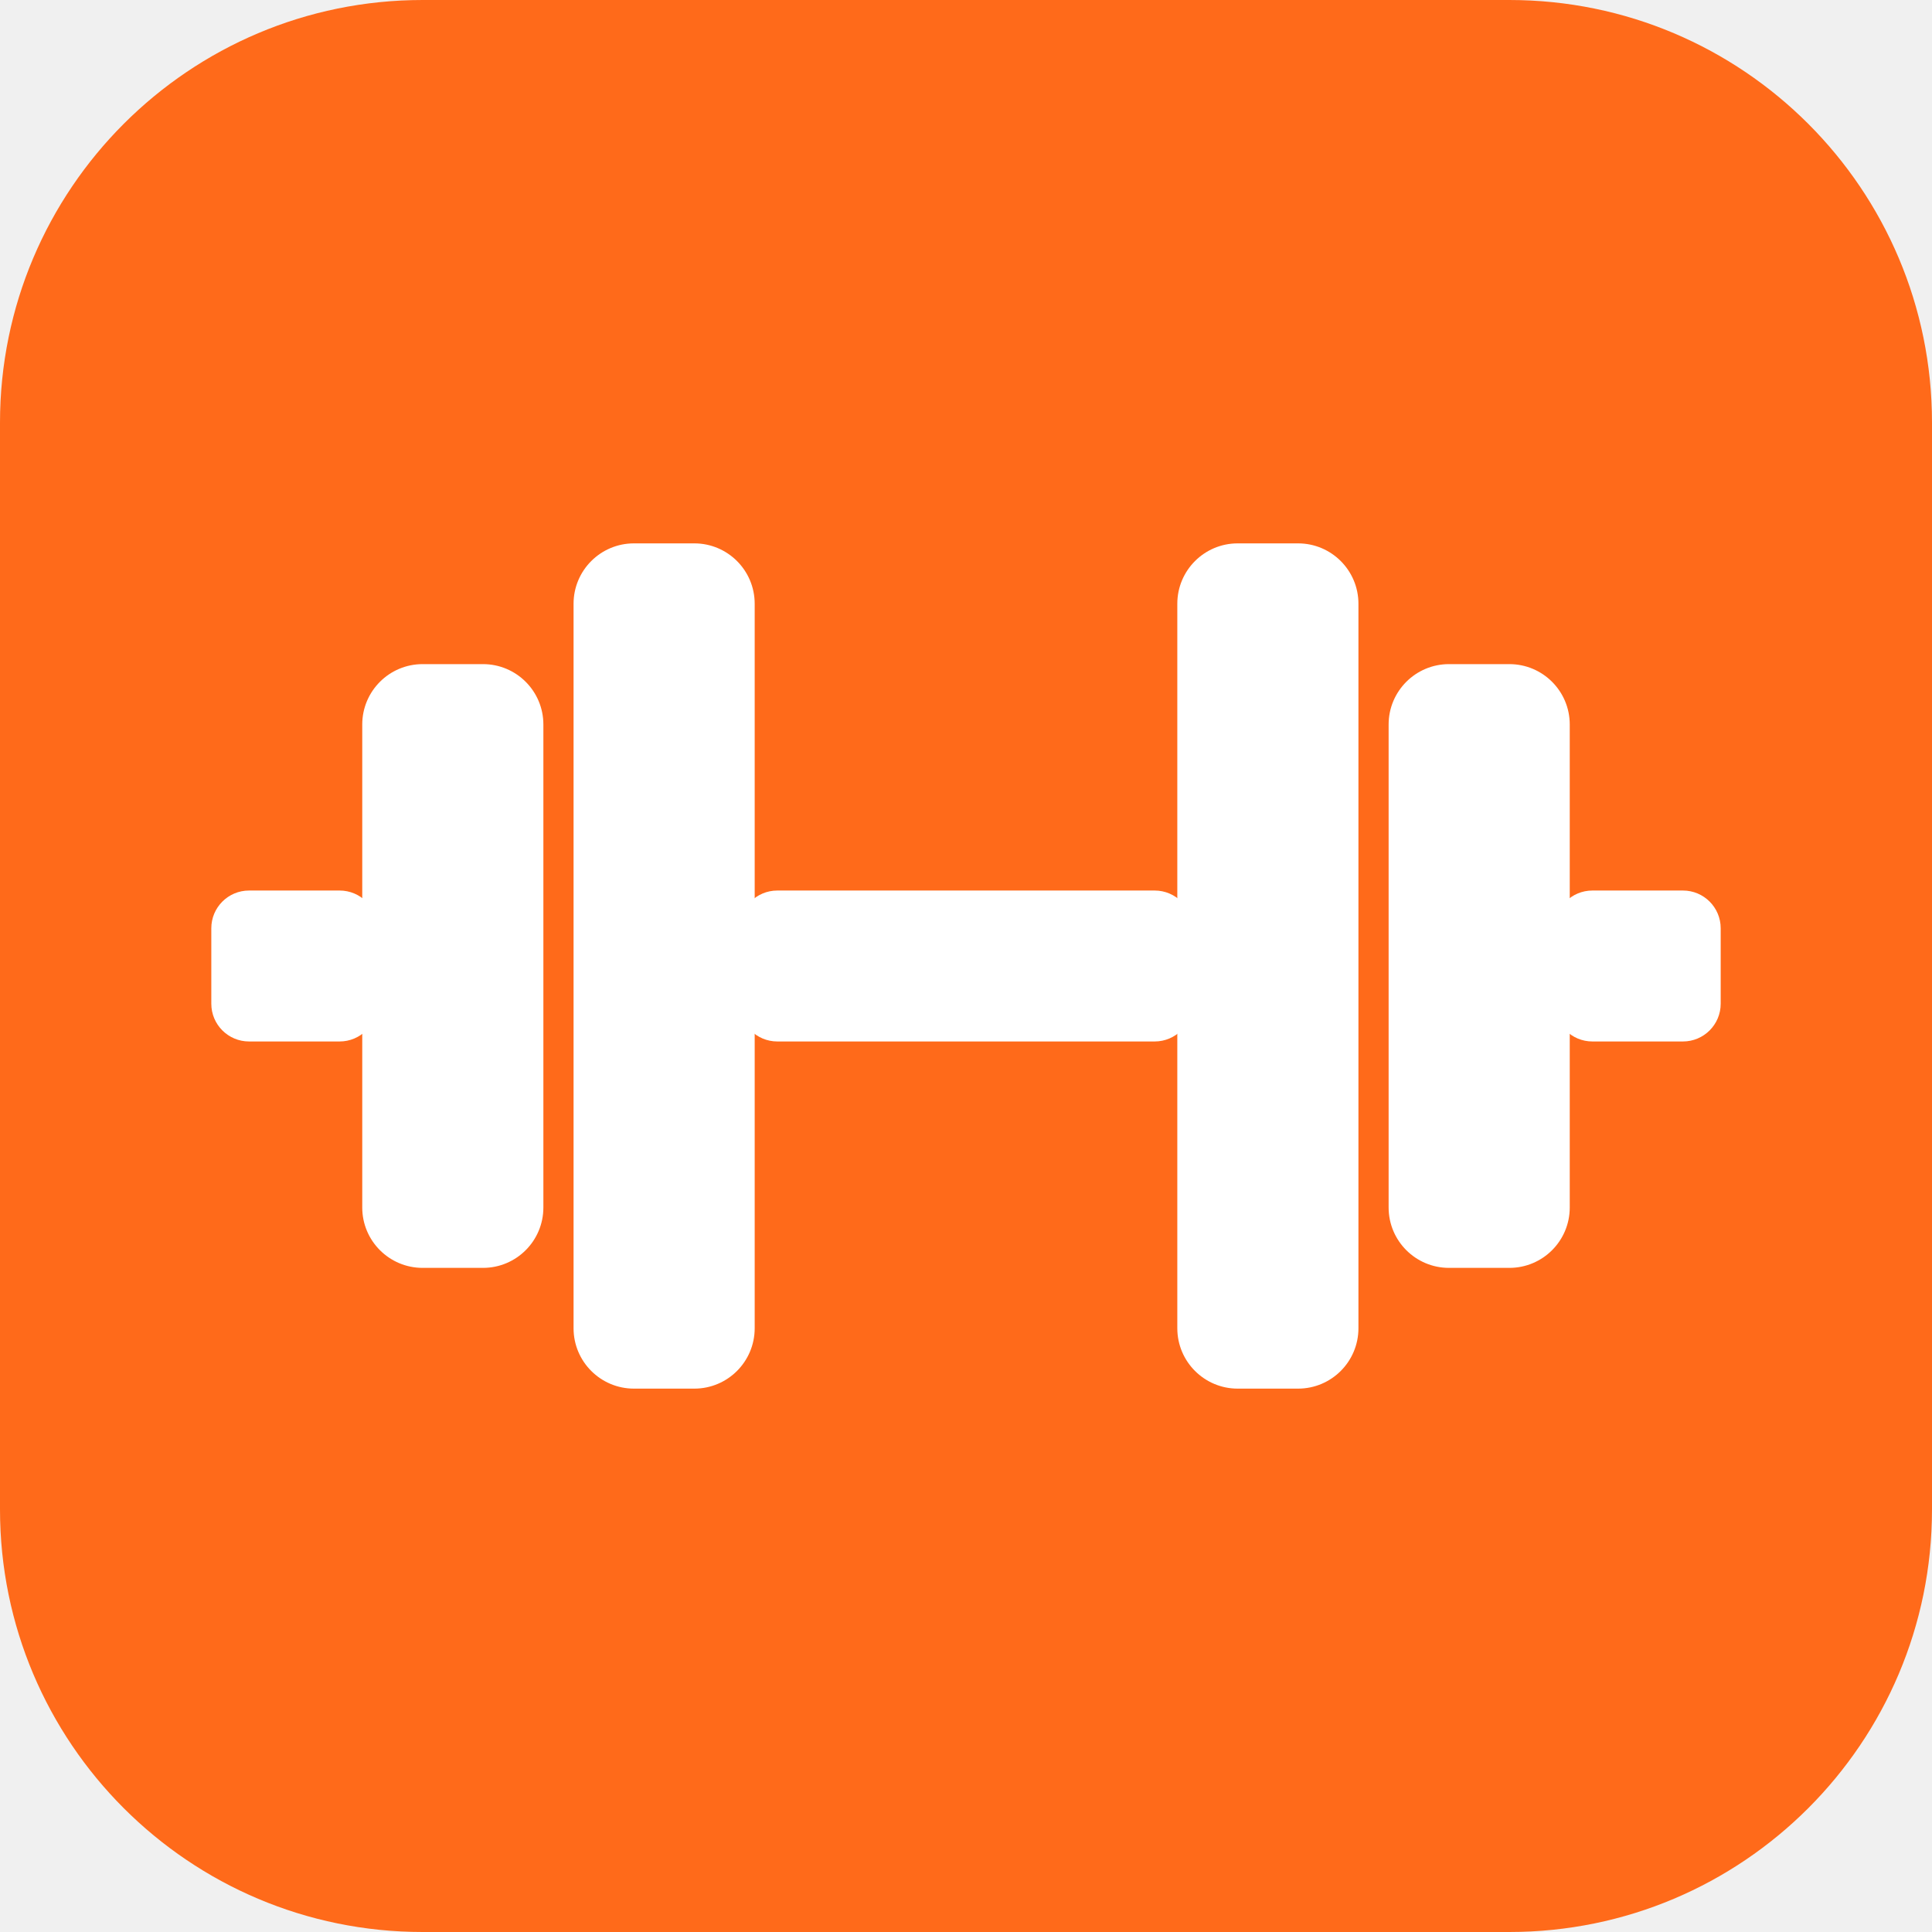
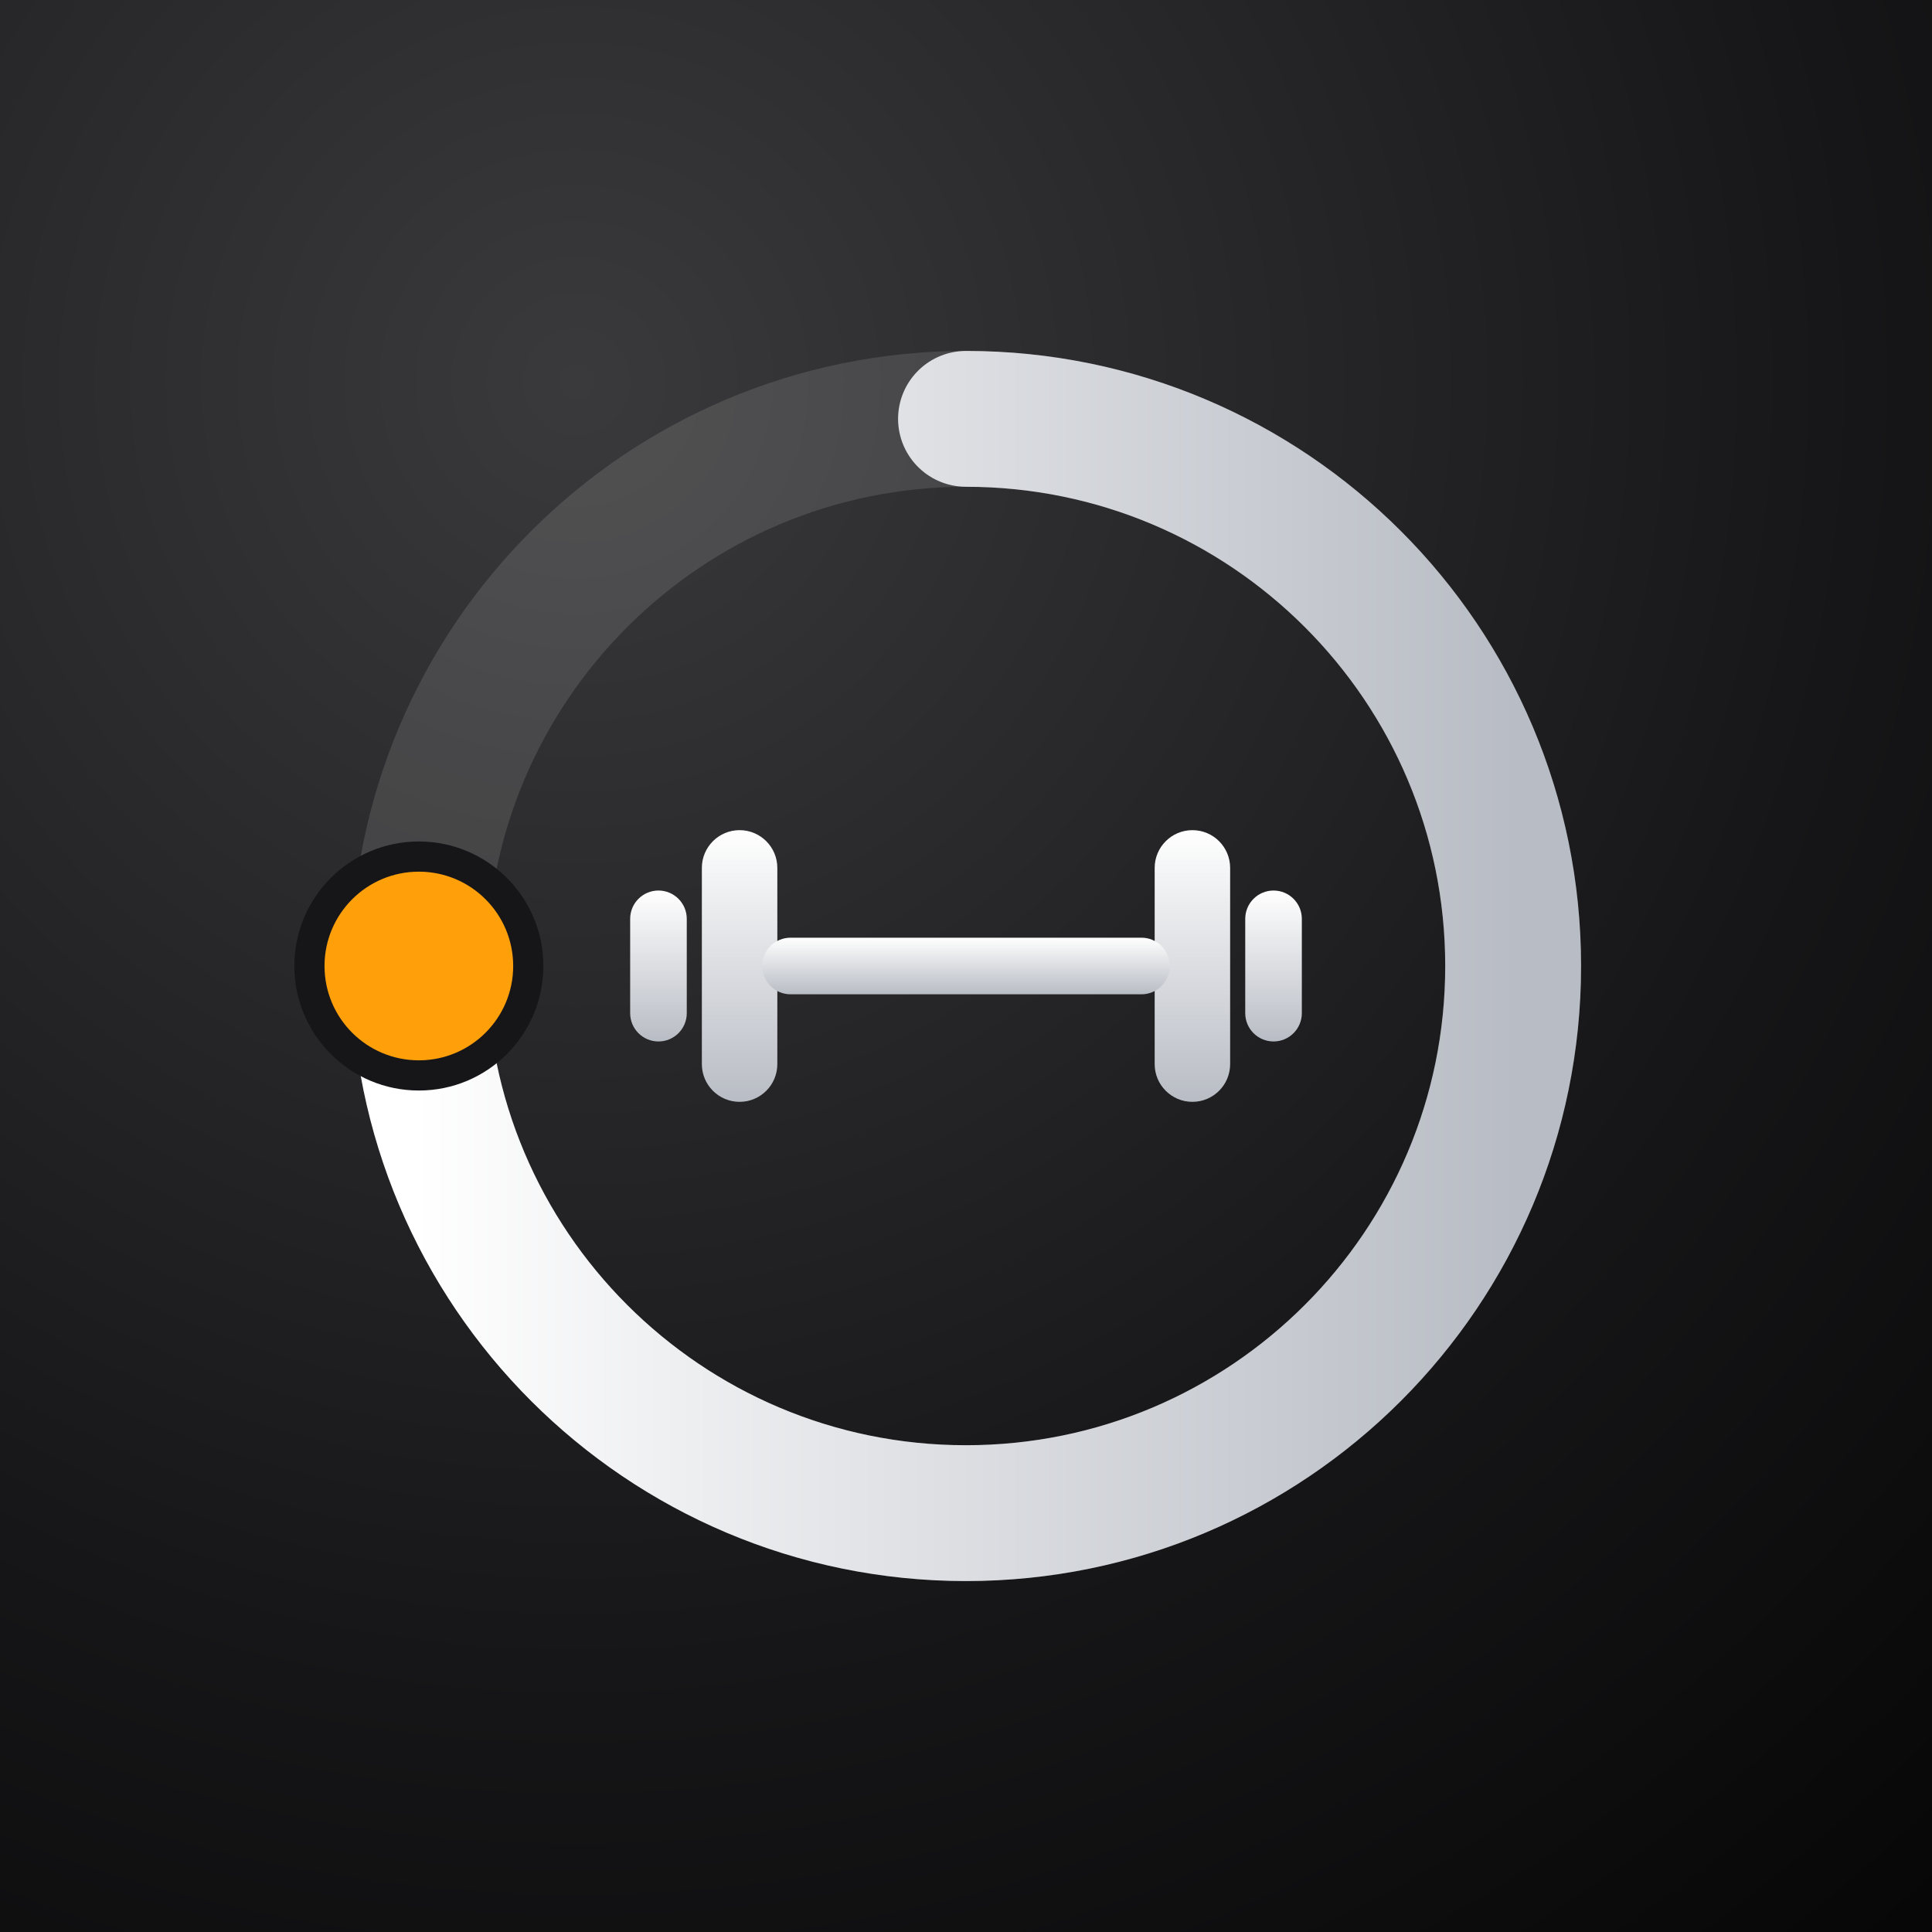
- <svg xmlns="http://www.w3.org/2000/svg" viewBox="0 0 512 512">
-   <rect width="512" height="512" rx="112" fill="#ff6a1a" />
-   <g fill="#fff">
-     <rect x="96" y="176" width="48" height="160" rx="16" />
-     <rect x="368" y="176" width="48" height="160" rx="16" />
-     <rect x="152" y="144" width="48" height="224" rx="16" />
-     <rect x="312" y="144" width="48" height="224" rx="16" />
-     <rect x="196" y="236" width="120" height="40" rx="10" />
-     <rect x="56" y="236" width="44" height="40" rx="10" />
-     <rect x="412" y="236" width="44" height="40" rx="10" />
+ <svg xmlns="http://www.w3.org/2000/svg" viewBox="0 0 1024 1024">
+   <defs>
+     <radialGradient id="bg" cx=".3" cy=".2" r="1.1">
+       <stop offset="0" stop-color="#3a3a3c" />
+       <stop offset=".6" stop-color="#161618" />
+       <stop offset="1" stop-color="#050505" />
+     </radialGradient>
+     <linearGradient id="silver" x1="0" y1="0" x2="0" y2="1">
+       <stop offset="0" stop-color="#ffffff" />
+       <stop offset="1" stop-color="#b8bcc4" />
+     </linearGradient>
+   </defs>
+   <rect width="1024" height="1024" fill="url(#bg)" />
+   <circle cx="512" cy="512" r="290" fill="none" stroke="#ffffff" stroke-opacity=".12" stroke-width="72" />
+   <circle cx="512" cy="512" r="290" fill="none" stroke="url(#silver)" stroke-width="72" stroke-linecap="round" stroke-dasharray="1366 1822" transform="rotate(-90 512 512)" />
+   <circle cx="222" cy="512" r="66" fill="#161618" />
+   <circle cx="222" cy="512" r="50" fill="#ff9f0a" />
+   <g fill="url(#silver)">
+     <rect x="372" y="440" width="40" height="144" rx="20" />
+     <rect x="612" y="440" width="40" height="144" rx="20" />
+     <rect x="334" y="472" width="30" height="80" rx="15" />
+     <rect x="660" y="472" width="30" height="80" rx="15" />
+     <rect x="404" y="497" width="216" height="30" rx="15" />
  </g>
</svg>
